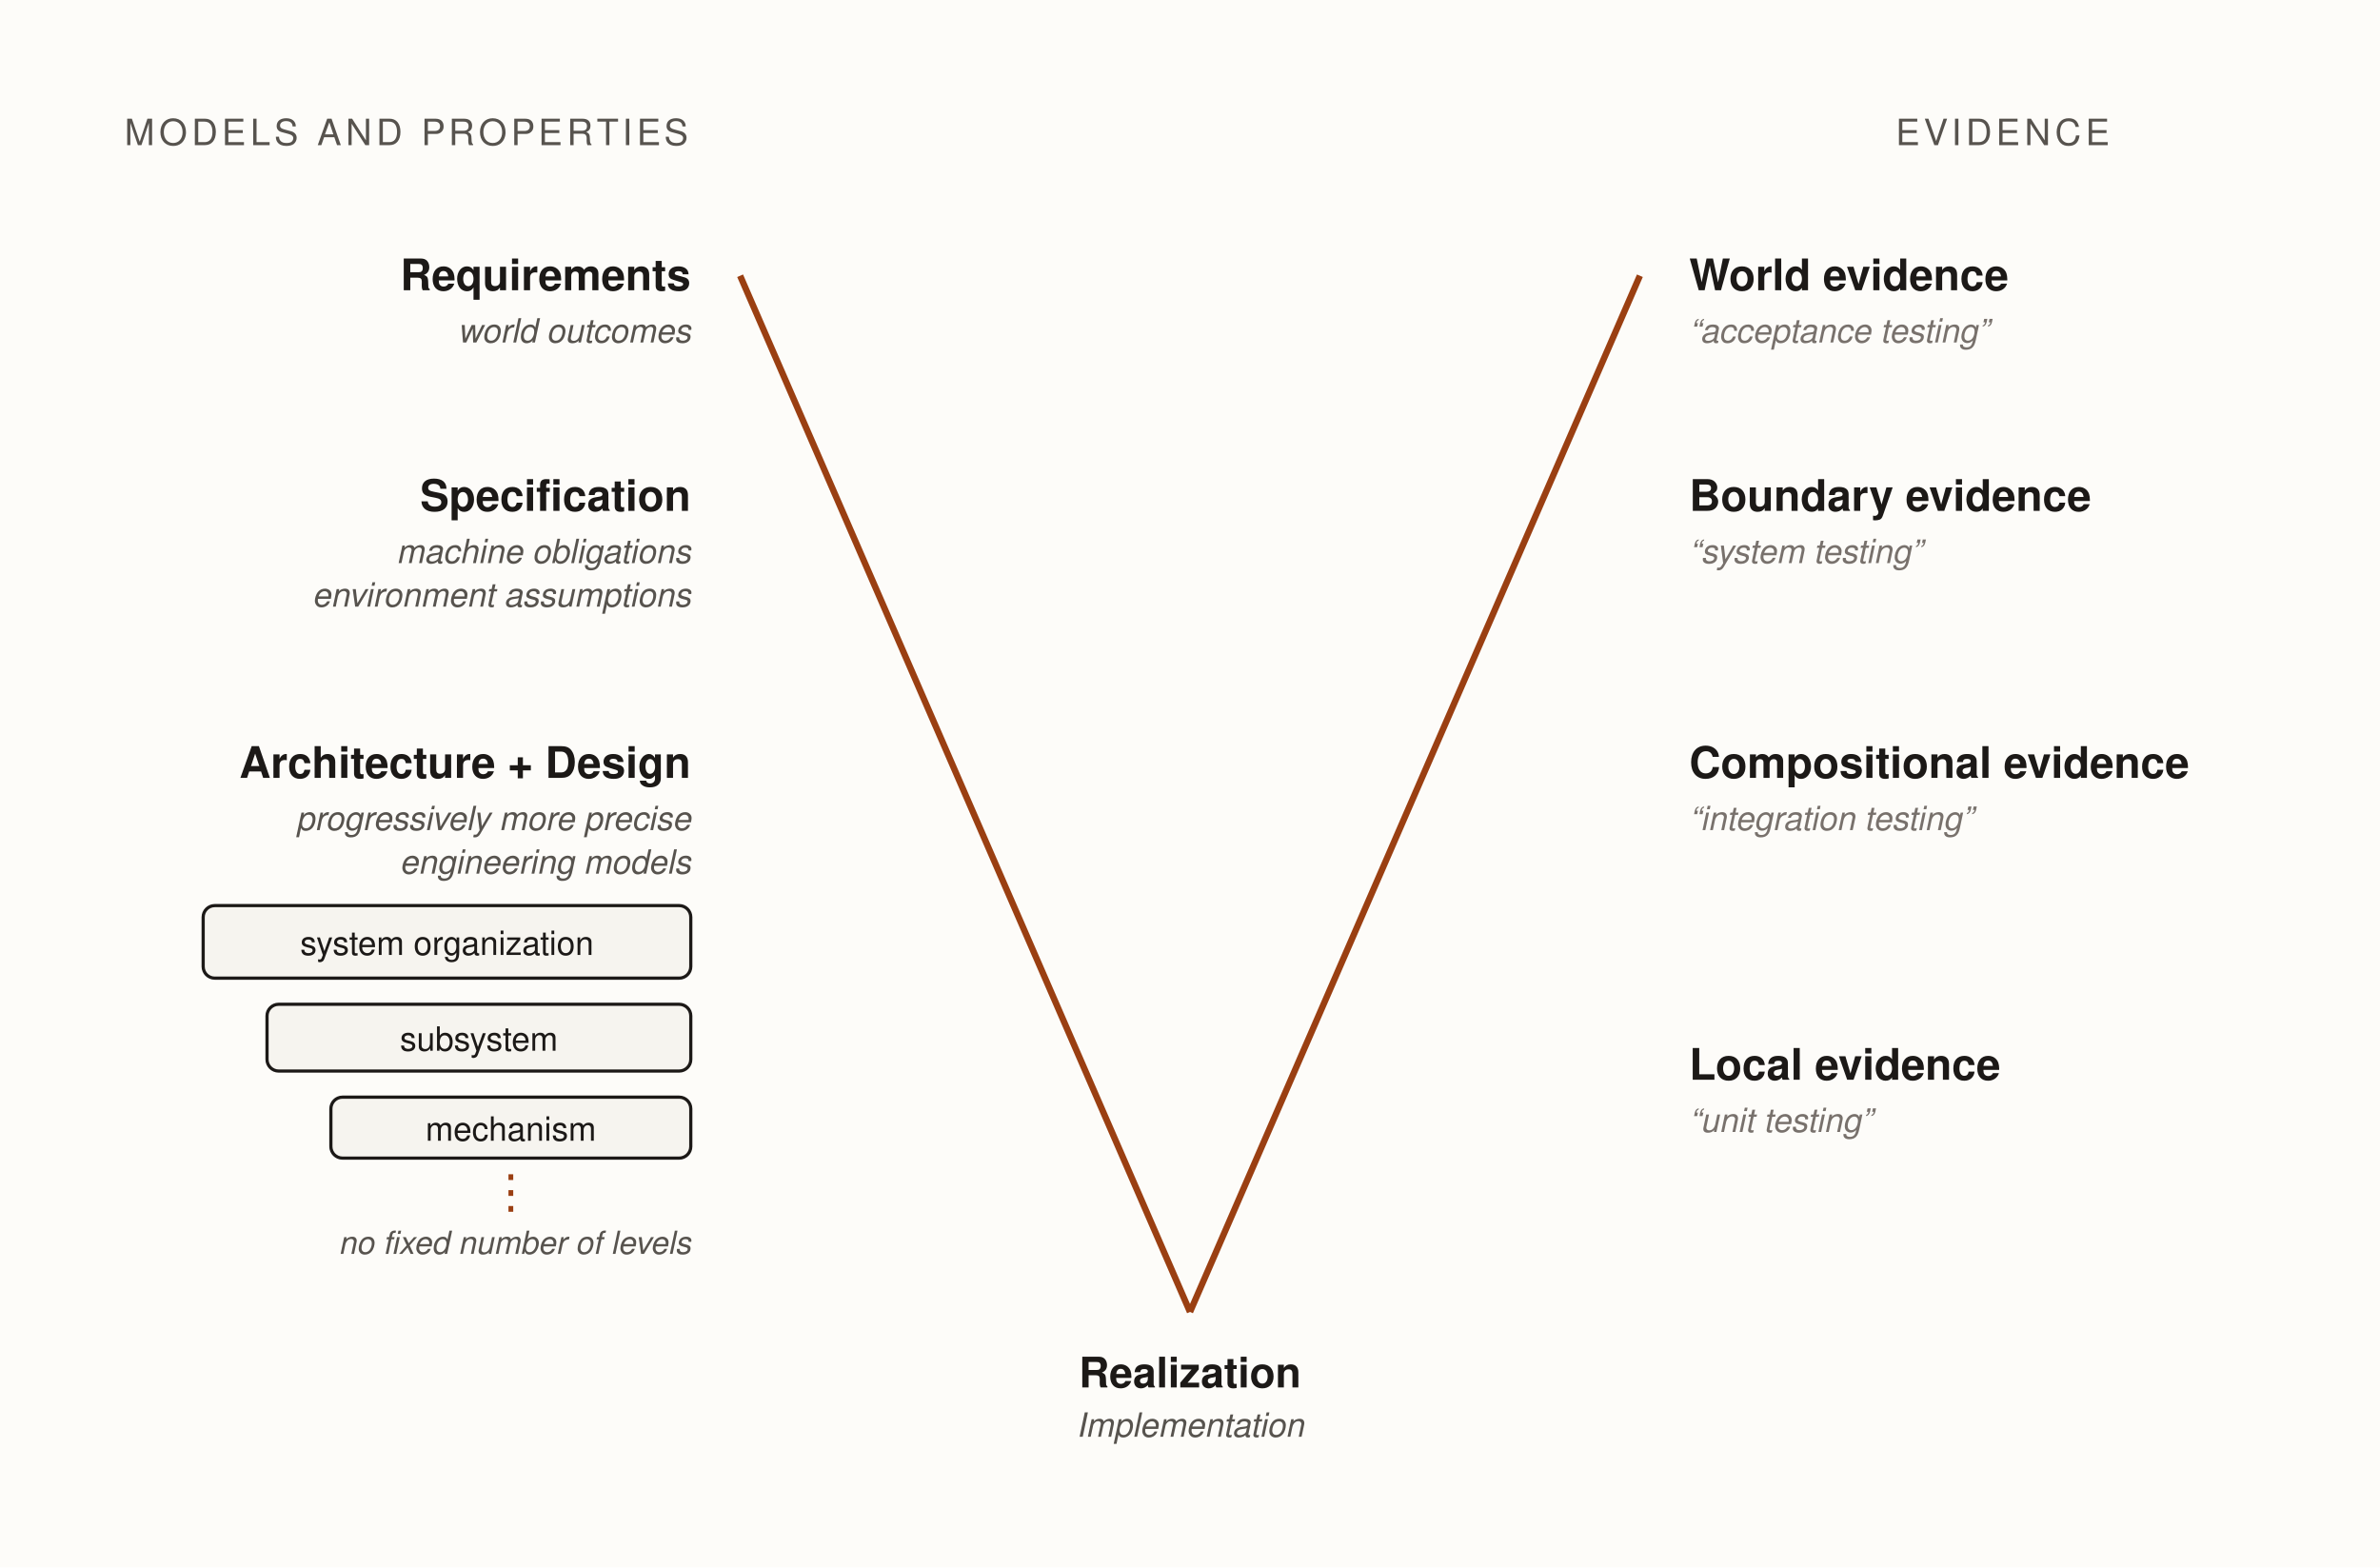
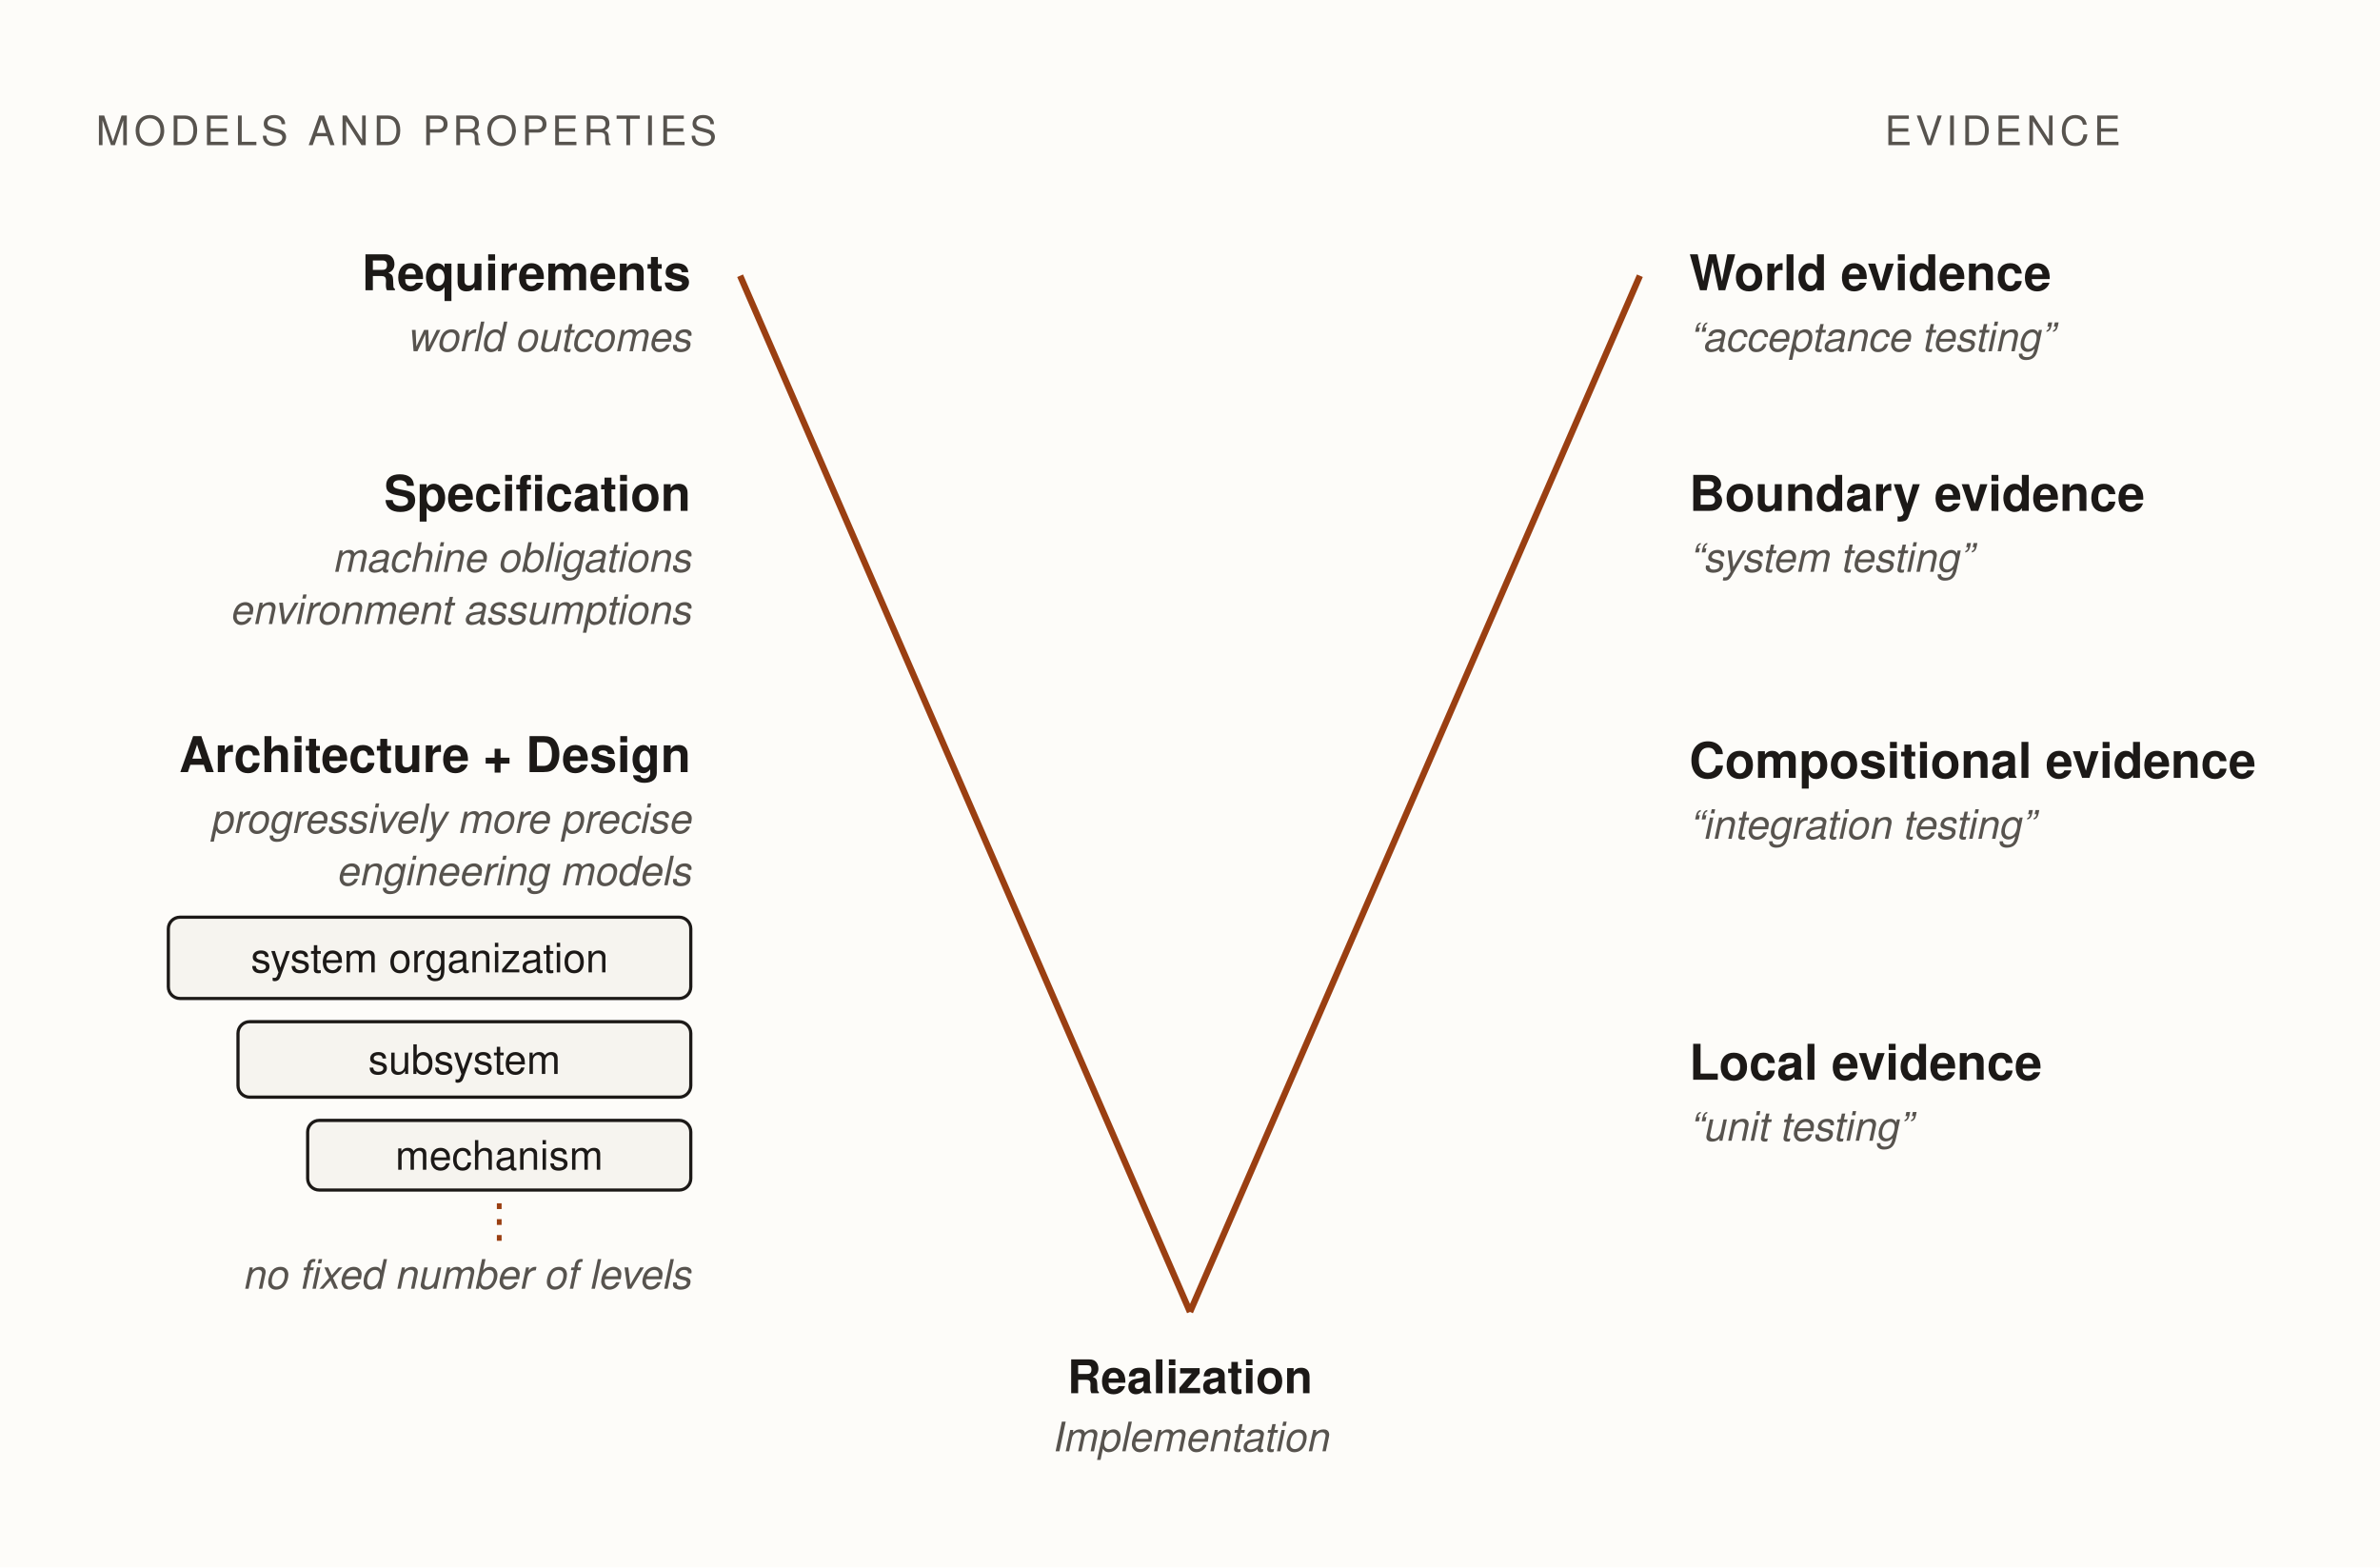
<svg xmlns="http://www.w3.org/2000/svg" viewBox="0 0 820 540" font-family="'Source Sans 3', Helvetica, sans-serif" role="img">
  <rect x="0" y="0" width="820" height="540" fill="#fdfcf9" />
-   <text x="140" y="50" text-anchor="middle" font-size="12.5" letter-spacing="1.5" fill="#57534e">MODELS AND PROPERTIES</text>
-   <text x="690" y="50" text-anchor="middle" font-size="12.5" letter-spacing="1.5" fill="#57534e">EVIDENCE</text>
+   <text x="140" y="50" text-anchor="middle" font-size="14" letter-spacing="1.5" fill="#57534e">MODELS AND PROPERTIES</text>
+   <text x="690" y="50" text-anchor="middle" font-size="14" letter-spacing="1.5" fill="#57534e">EVIDENCE</text>
  <line x1="255" y1="95" x2="410" y2="452" stroke="#9a3f12" stroke-width="2.2" />
  <line x1="565" y1="95" x2="410" y2="452" stroke="#9a3f12" stroke-width="2.2" />
-   <text x="238" y="100" text-anchor="end" font-size="15" font-weight="600" fill="#1c1917">Requirements</text>
-   <text x="238" y="118" text-anchor="end" font-size="11.5" font-style="italic" fill="#57534e">world outcomes</text>
-   <text x="238" y="176" text-anchor="end" font-size="15" font-weight="600" fill="#1c1917">Specification</text>
-   <text x="238" y="194" text-anchor="end" font-size="11.5" font-style="italic" fill="#57534e">machine obligations</text>
-   <text x="238" y="209" text-anchor="end" font-size="11.5" font-style="italic" fill="#57534e">environment assumptions</text>
-   <text x="238" y="268" text-anchor="end" font-size="15" font-weight="600" fill="#1c1917">Architecture + Design</text>
-   <text x="238" y="286" text-anchor="end" font-size="11.5" font-style="italic" fill="#57534e">progressively more precise</text>
-   <text x="238" y="301" text-anchor="end" font-size="11.5" font-style="italic" fill="#57534e">engineering models</text>
-   <rect x="70" y="312" width="168" height="25" rx="4" fill="#f6f4ef" stroke="#1c1917" stroke-width="1.1" />
-   <text x="154" y="329" text-anchor="middle" font-size="11.5" fill="#1c1917">system organization</text>
-   <rect x="92" y="346" width="146" height="23" rx="4" fill="#f6f4ef" stroke="#1c1917" stroke-width="1.1" />
-   <text x="165" y="362" text-anchor="middle" font-size="11.5" fill="#1c1917">subsystem</text>
-   <rect x="114" y="378" width="124" height="21" rx="4" fill="#f6f4ef" stroke="#1c1917" stroke-width="1.1" />
-   <text x="176" y="393" text-anchor="middle" font-size="11.5" fill="#1c1917">mechanism</text>
-   <text x="176" y="416" text-anchor="middle" font-size="16" fill="#9a3f12">⋮</text>
-   <text x="238" y="432" text-anchor="end" font-size="11" font-style="italic" fill="#57534e">no fixed number of levels</text>
-   <text x="582" y="100" text-anchor="start" font-size="15" font-weight="600" fill="#1c1917">World evidence</text>
-   <text x="582" y="118" text-anchor="start" font-size="11.5" font-style="italic" fill="#78716c">“acceptance testing”</text>
-   <text x="582" y="176" text-anchor="start" font-size="15" font-weight="600" fill="#1c1917">Boundary evidence</text>
-   <text x="582" y="194" text-anchor="start" font-size="11.5" font-style="italic" fill="#78716c">“system testing”</text>
-   <text x="582" y="268" text-anchor="start" font-size="15" font-weight="600" fill="#1c1917">Compositional evidence</text>
-   <text x="582" y="286" text-anchor="start" font-size="11.5" font-style="italic" fill="#78716c">“integration testing”</text>
-   <text x="582" y="372" text-anchor="start" font-size="15" font-weight="600" fill="#1c1917">Local evidence</text>
-   <text x="582" y="390" text-anchor="start" font-size="11.5" font-style="italic" fill="#78716c">“unit testing”</text>
-   <text x="410" y="478" text-anchor="middle" font-size="14.5" font-weight="600" fill="#1c1917">Realization</text>
-   <text x="410" y="495" text-anchor="middle" font-size="11.5" font-style="italic" fill="#57534e">Implementation</text>
+   <text x="238" y="100" text-anchor="end" font-size="17" font-weight="600" fill="#1c1917">Requirements</text>
+   <text x="238" y="121" text-anchor="end" font-size="14" font-style="italic" fill="#57534e">world outcomes</text>
+   <text x="238" y="176" text-anchor="end" font-size="17" font-weight="600" fill="#1c1917">Specification</text>
+   <text x="238" y="197" text-anchor="end" font-size="14" font-style="italic" fill="#57534e">machine obligations</text>
+   <text x="238" y="215" text-anchor="end" font-size="14" font-style="italic" fill="#57534e">environment assumptions</text>
+   <text x="238" y="266" text-anchor="end" font-size="17" font-weight="600" fill="#1c1917">Architecture + Design</text>
+   <text x="238" y="287" text-anchor="end" font-size="14" font-style="italic" fill="#57534e">progressively more precise</text>
+   <text x="238" y="305" text-anchor="end" font-size="14" font-style="italic" fill="#57534e">engineering models</text>
+   <rect x="58" y="316" width="180" height="28" rx="4" fill="#f6f4ef" stroke="#1c1917" stroke-width="1.1" />
+   <text x="148" y="335" text-anchor="middle" font-size="14" fill="#1c1917">system organization</text>
+   <rect x="82" y="352" width="156" height="26" rx="4" fill="#f6f4ef" stroke="#1c1917" stroke-width="1.1" />
+   <text x="160" y="370" text-anchor="middle" font-size="14" fill="#1c1917">subsystem</text>
+   <rect x="106" y="386" width="132" height="24" rx="4" fill="#f6f4ef" stroke="#1c1917" stroke-width="1.1" />
+   <text x="172" y="403" text-anchor="middle" font-size="14" fill="#1c1917">mechanism</text>
+   <text x="172" y="426" text-anchor="middle" font-size="16" fill="#9a3f12">⋮</text>
+   <text x="238" y="444" text-anchor="end" font-size="14" font-style="italic" fill="#57534e">no fixed number of levels</text>
+   <text x="582" y="100" text-anchor="start" font-size="17" font-weight="600" fill="#1c1917">World evidence</text>
+   <text x="582" y="121" text-anchor="start" font-size="14" font-style="italic" fill="#57534e">“acceptance testing”</text>
+   <text x="582" y="176" text-anchor="start" font-size="17" font-weight="600" fill="#1c1917">Boundary evidence</text>
+   <text x="582" y="197" text-anchor="start" font-size="14" font-style="italic" fill="#57534e">“system testing”</text>
+   <text x="582" y="268" text-anchor="start" font-size="17" font-weight="600" fill="#1c1917">Compositional evidence</text>
+   <text x="582" y="289" text-anchor="start" font-size="14" font-style="italic" fill="#57534e">“integration testing”</text>
+   <text x="582" y="372" text-anchor="start" font-size="17" font-weight="600" fill="#1c1917">Local evidence</text>
+   <text x="582" y="393" text-anchor="start" font-size="14" font-style="italic" fill="#57534e">“unit testing”</text>
+   <text x="410" y="480" text-anchor="middle" font-size="16" font-weight="600" fill="#1c1917">Realization</text>
+   <text x="410" y="500" text-anchor="middle" font-size="14" font-style="italic" fill="#57534e">Implementation</text>
</svg>
